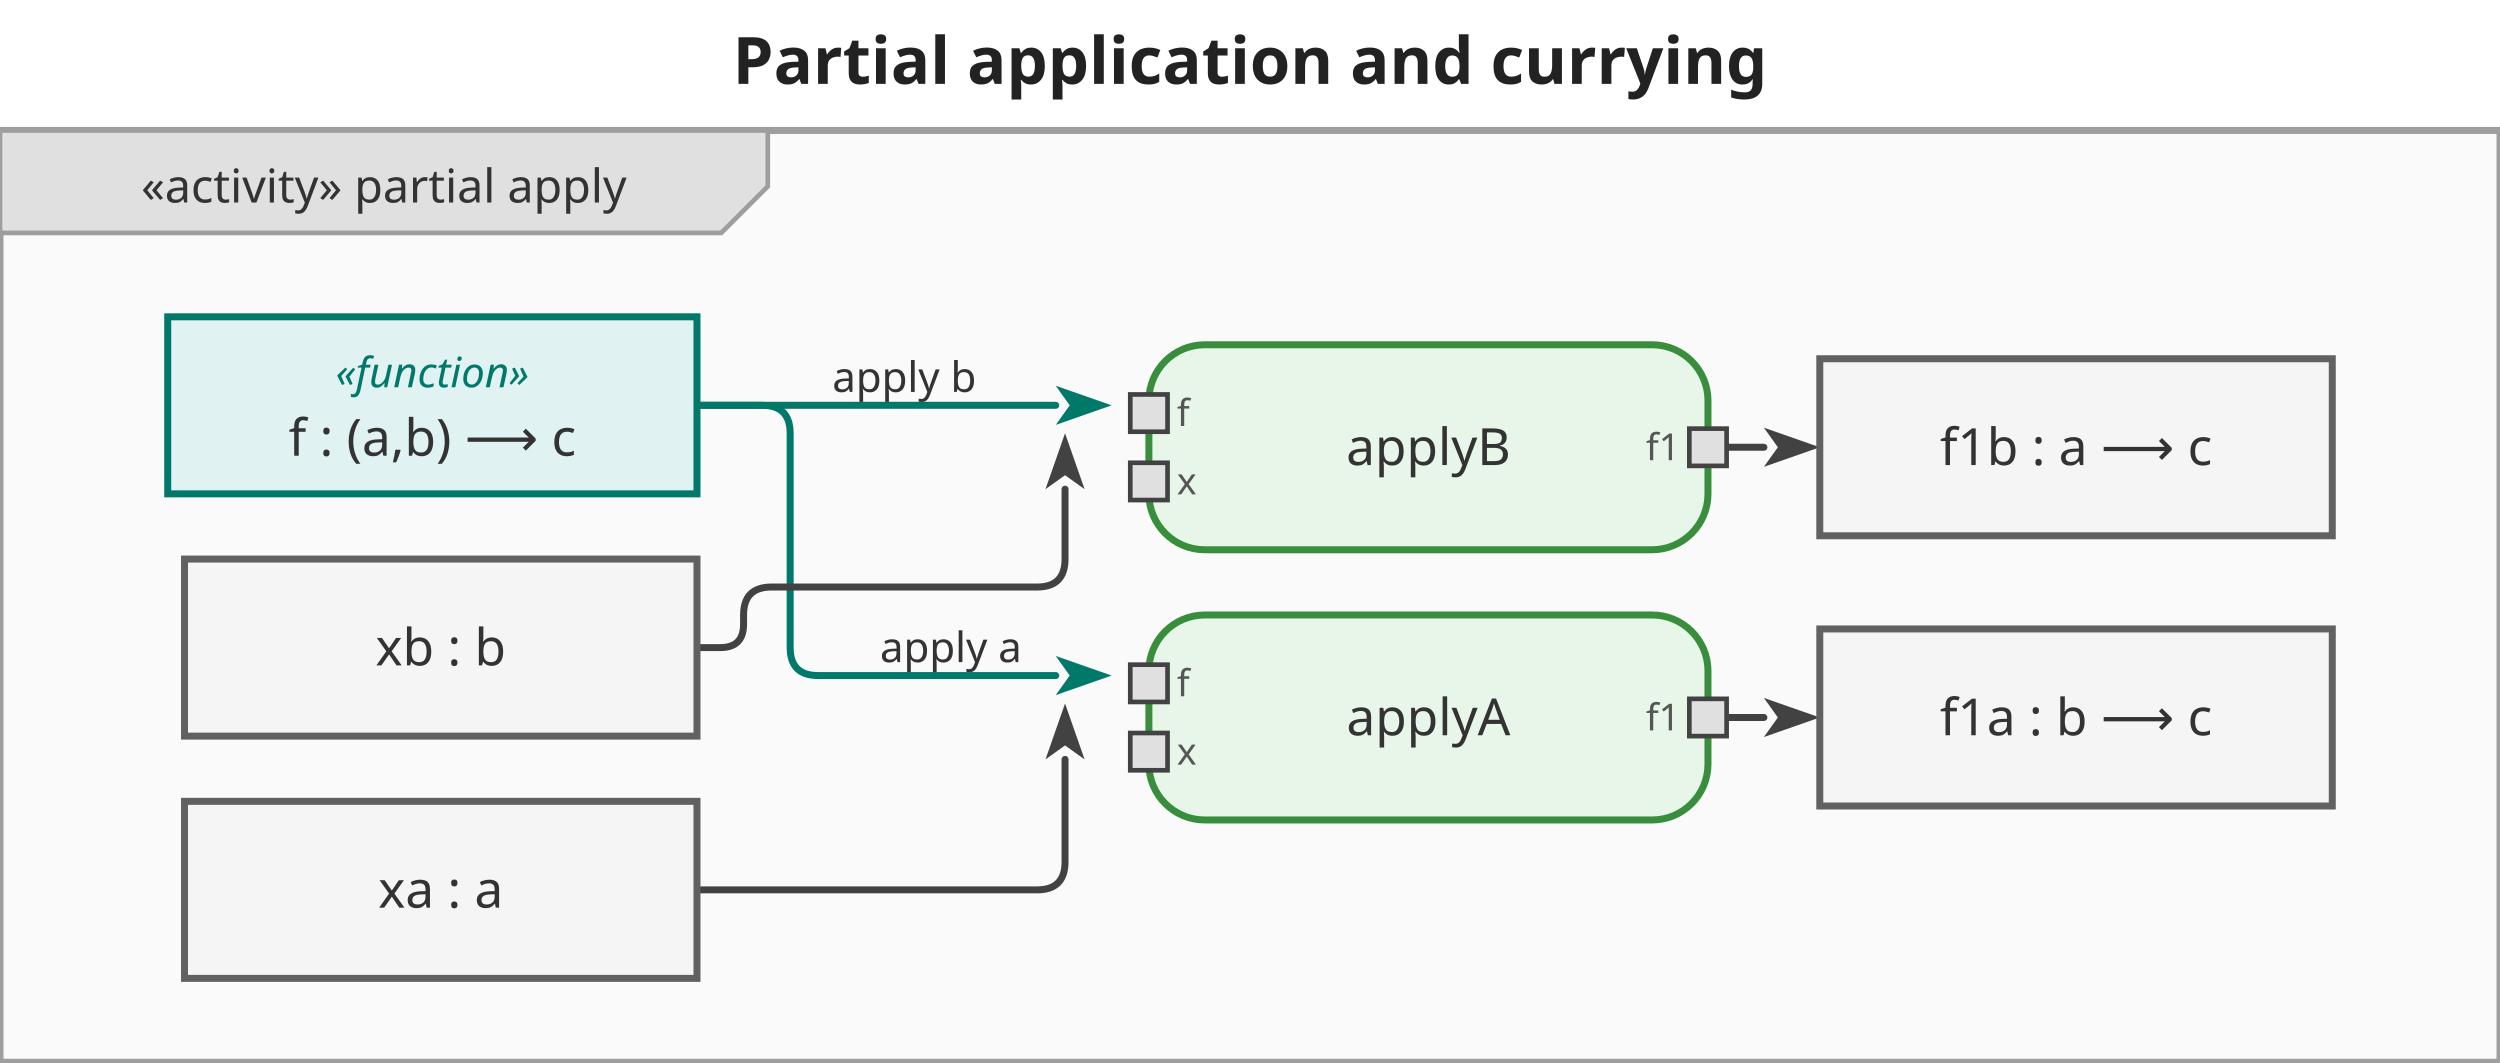
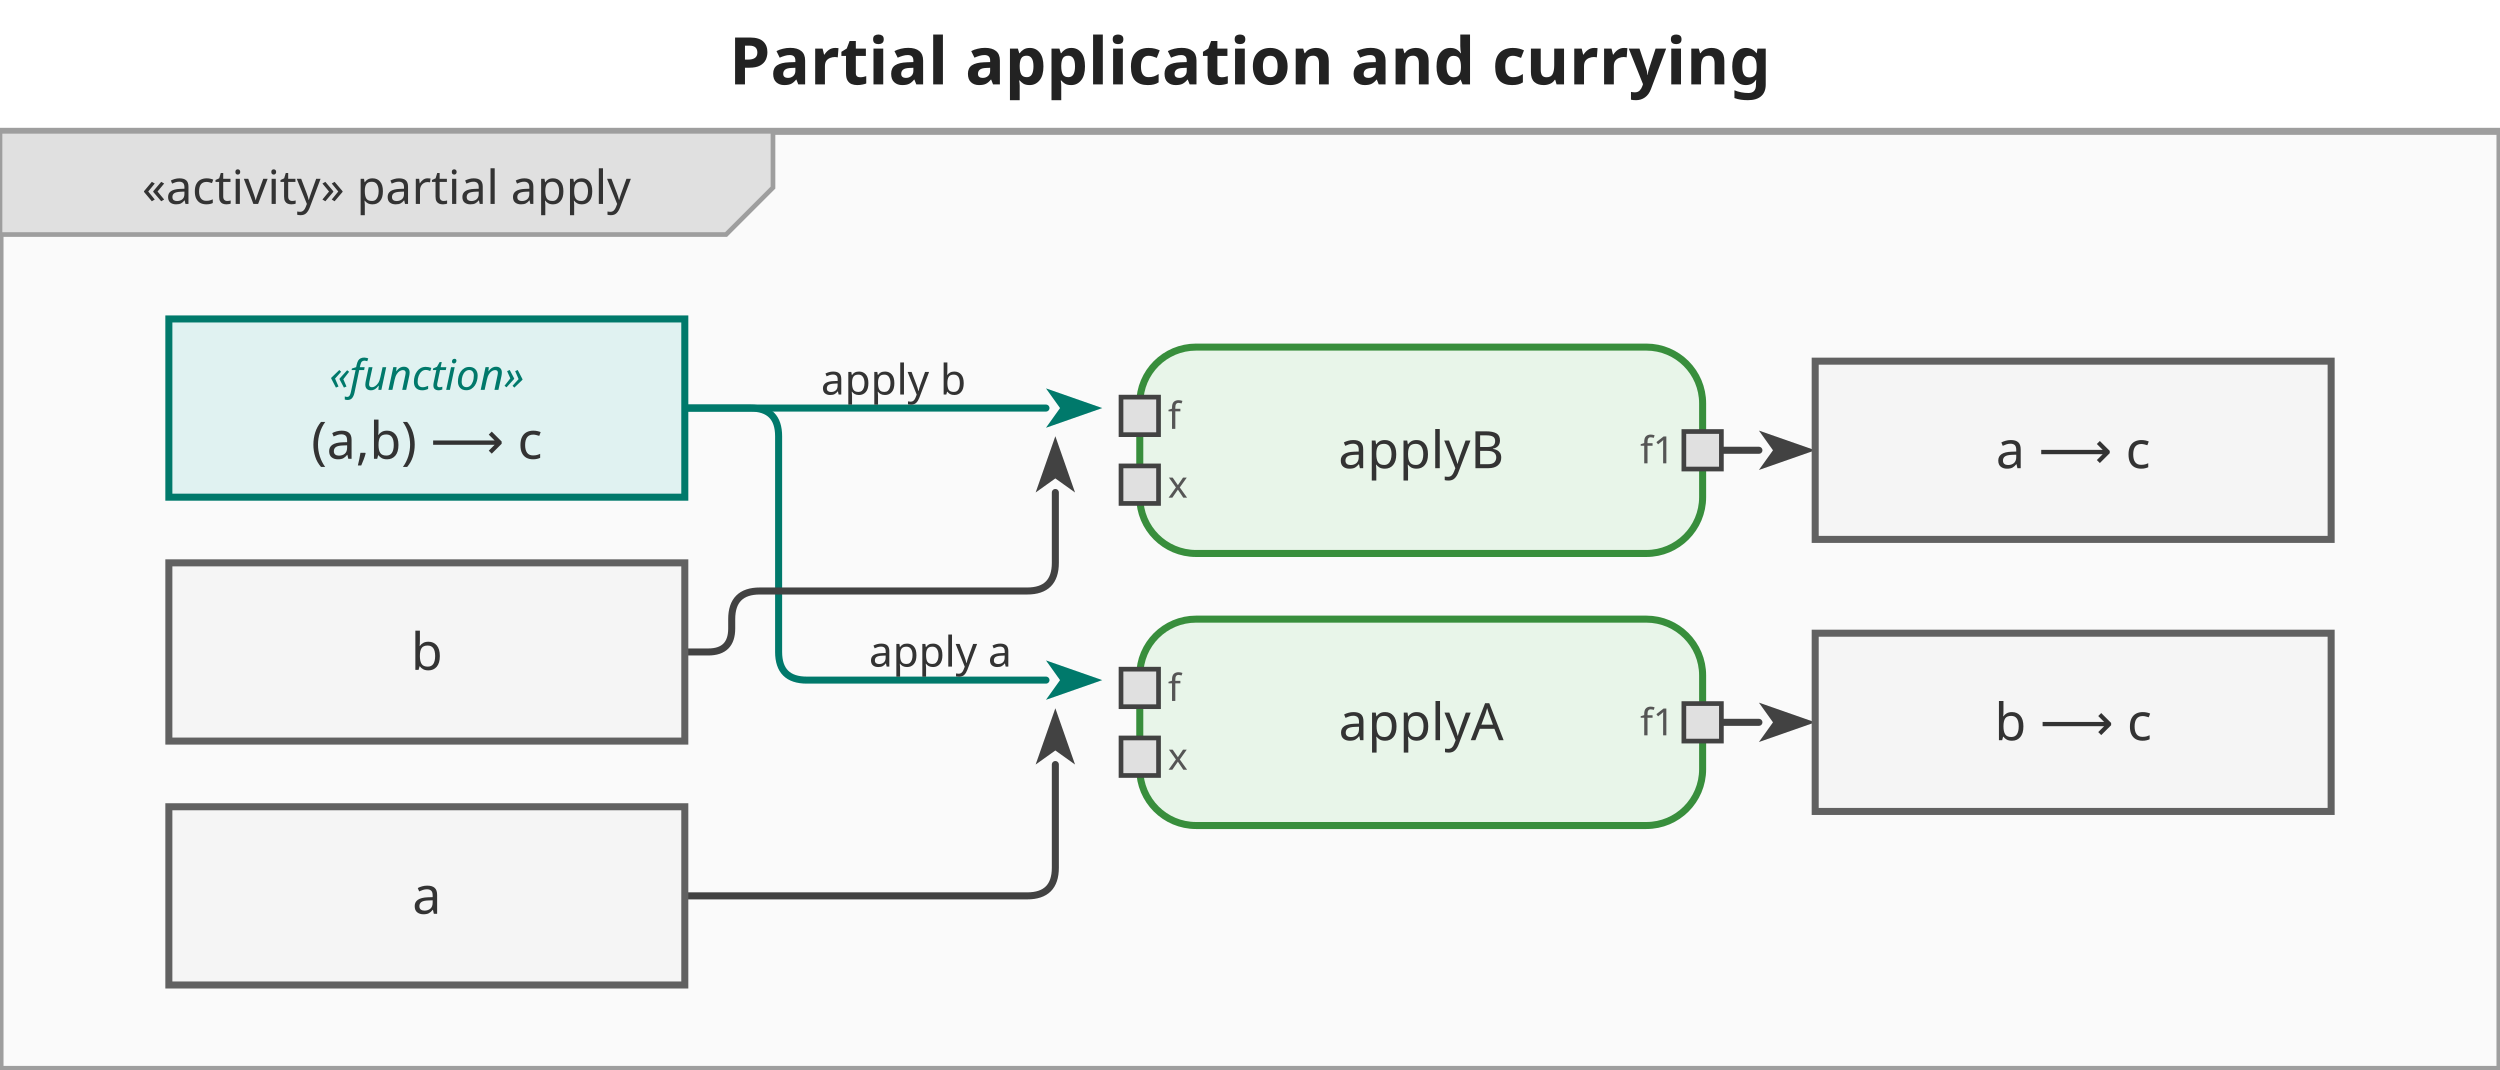
- <svg xmlns="http://www.w3.org/2000/svg" viewBox="0 0 536.6 228" width="536.6" height="228">
+ <svg xmlns="http://www.w3.org/2000/svg" viewBox="0 0 533 228" width="533" height="228">
  <defs>
    <marker id="arrowFilled" viewBox="0 0 10 10" refX="0" refY="5" markerWidth="8" markerHeight="8" orient="auto-start-reverse">
      <path d="M0,1.5 L10,5 L0,8.5 L2.5,5 Z" fill="#424242" />
    </marker>
    <marker id="arrowOpen" viewBox="0 0 10 10" refX="0" refY="5" markerWidth="8" markerHeight="8" orient="auto-start-reverse">
      <path d="M0,1.5 L10,5 L0,8.5" fill="none" stroke="#424242" stroke-width="1.25" />
    </marker>
    <marker id="arrowHof" viewBox="0 0 10 10" refX="0" refY="5" markerWidth="8" markerHeight="8" orient="auto-start-reverse">
      <path d="M0,1.5 L10,5 L0,8.5 L2.5,5 Z" fill="#00796b" />
    </marker>
  </defs>
-   <rect width="536.6" height="228" fill="white" />
-   <text x="268.3" y="18" text-anchor="middle" font-size="14" font-weight="bold" font-family="sans-serif" fill="#222">Partial application and currying</text>
+   <rect width="533" height="228" fill="white" />
+   <text x="266.5" y="18" text-anchor="middle" font-size="14" font-weight="bold" font-family="sans-serif" fill="#222">Partial application and currying</text>
  <g transform="translate(0,28) scale(1)">
-     <rect x="0" y="0" width="536.6" height="200" fill="#fafafa" stroke="#9e9e9e" stroke-width="1.5" />
+     <rect x="0" y="0" width="533" height="200" fill="#fafafa" stroke="#9e9e9e" stroke-width="1.5" />
    <g class="diagram-frame-tab tab-activity">
      <path d="M0,0 L164.8,0 L164.8,12 L154.8,22 L0,22 Z" fill="#e0e0e0" stroke="#9e9e9e" stroke-width="1" />
      <text x="82.4" y="12" text-anchor="middle" font-size="10" font-family="sans-serif" dominant-baseline="middle" fill="#333">«activity» partial apply</text>
    </g>
    <g class="edge hof-edge">
-       <path d="M149.6,59.0 L163.6,59.0 Q169.6,59.0 169.6,65.0 L169.6,111.0 Q169.6,117.0 175.6,117.0 L226.6,117.0" fill="none" stroke="#00796b" stroke-width="1.5" stroke-linejoin="round" stroke-linecap="round" marker-end="url(#arrowHof)" />
-       <text x="204.1" y="111" text-anchor="middle" dominant-baseline="middle" font-size="9" font-family="sans-serif" fill="#333">apply a</text>
+       <path d="M146.0,59.0 L160.0,59.0 Q166.0,59.0 166.0,65.0 L166.0,111.0 Q166.0,117.0 172.0,117.0 L223.0,117.0" fill="none" stroke="#00796b" stroke-width="1.5" stroke-linejoin="round" stroke-linecap="round" marker-end="url(#arrowHof)" />
+       <text x="200.5" y="111" text-anchor="middle" dominant-baseline="middle" font-size="9" font-family="sans-serif" fill="#333">apply a</text>
    </g>
    <g class="edge">
-       <path d="M149.6,163.0 L222.6,163.0 Q228.6,163.0 228.6,157.0 L228.6,135.0 L228.6,135.0" fill="none" stroke="#424242" stroke-width="1.5" stroke-linejoin="round" stroke-linecap="round" marker-end="url(#arrowFilled)" />
+       <path d="M146.0,163.0 L219.0,163.0 Q225.0,163.0 225.0,157.0 L225.0,135.0 L225.0,135.0" fill="none" stroke="#424242" stroke-width="1.5" stroke-linejoin="round" stroke-linecap="round" marker-end="url(#arrowFilled)" />
    </g>
    <g class="edge">
-       <path d="M370.6,126.0 L378.6,126.0" fill="none" stroke="#424242" stroke-width="1.5" stroke-linejoin="round" stroke-linecap="round" marker-end="url(#arrowFilled)" />
+       <path d="M367.0,126.0 L375.0,126.0" fill="none" stroke="#424242" stroke-width="1.5" stroke-linejoin="round" stroke-linecap="round" marker-end="url(#arrowFilled)" />
    </g>
    <g class="edge hof-edge">
-       <path d="M149.6,59.0 L226.6,59.0" fill="none" stroke="#00796b" stroke-width="1.5" stroke-linejoin="round" stroke-linecap="round" marker-end="url(#arrowHof)" />
-       <text x="194.1" y="53" text-anchor="middle" dominant-baseline="middle" font-size="9" font-family="sans-serif" fill="#333">apply b</text>
+       <path d="M146.0,59.0 L223.0,59.0" fill="none" stroke="#00796b" stroke-width="1.5" stroke-linejoin="round" stroke-linecap="round" marker-end="url(#arrowHof)" />
+       <text x="190.5" y="53" text-anchor="middle" dominant-baseline="middle" font-size="9" font-family="sans-serif" fill="#333">apply b</text>
    </g>
    <g class="edge">
-       <path d="M149.6,111.0 L154.6,111.0 Q159.6,111.0 159.6,106.0 L159.6,104.0 Q159.6,98.0 165.6,98.0 L222.6,98.0 Q228.6,98.0 228.6,92.0 L228.6,77.0 L228.6,77.0" fill="none" stroke="#424242" stroke-width="1.5" stroke-linejoin="round" stroke-linecap="round" marker-end="url(#arrowFilled)" />
+       <path d="M146.0,111.0 L151.0,111.0 Q156.0,111.0 156.0,106.0 L156.0,104.0 Q156.0,98.0 162.0,98.0 L219.0,98.0 Q225.0,98.0 225.0,92.0 L225.0,77.0 L225.0,77.0" fill="none" stroke="#424242" stroke-width="1.5" stroke-linejoin="round" stroke-linecap="round" marker-end="url(#arrowFilled)" />
    </g>
    <g class="edge">
-       <path d="M370.6,68.0 L378.6,68.0" fill="none" stroke="#424242" stroke-width="1.5" stroke-linejoin="round" stroke-linecap="round" marker-end="url(#arrowFilled)" />
+       <path d="M367.0,68.0 L375.0,68.0" fill="none" stroke="#424242" stroke-width="1.5" stroke-linejoin="round" stroke-linecap="round" marker-end="url(#arrowFilled)" />
    </g>
    <g class="action-node">
-       <rect x="246.6" y="104" width="120" height="44" rx="12" fill="#e8f5e9" stroke="#388e3c" stroke-width="1.5" />
-       <text class="action-label" x="306.6" y="126" text-anchor="middle" font-size="11" font-family="sans-serif" dominant-baseline="middle" fill="#333">applyA</text>
+       <rect x="243" y="104" width="120" height="44" rx="12" fill="#e8f5e9" stroke="#388e3c" stroke-width="1.5" />
+       <text class="action-label" x="303" y="126" text-anchor="middle" font-size="11" font-family="sans-serif" dominant-baseline="middle" fill="#333">applyA</text>
      <g class="pin pin-in">
-         <rect x="242.6" y="114.667" width="8" height="8" fill="#e0e0e0" stroke="#424242" stroke-width="1" />
-         <text x="252.6" y="118.667" text-anchor="start" dominant-baseline="middle" font-size="8" font-family="sans-serif" fill="#555">f</text>
+         <rect x="239" y="114.667" width="8" height="8" fill="#e0e0e0" stroke="#424242" stroke-width="1" />
+         <text x="249" y="118.667" text-anchor="start" dominant-baseline="middle" font-size="8" font-family="sans-serif" fill="#555">f</text>
      </g>
      <g class="pin pin-in">
-         <rect x="242.6" y="129.333" width="8" height="8" fill="#e0e0e0" stroke="#424242" stroke-width="1" />
-         <text x="252.6" y="133.333" text-anchor="start" dominant-baseline="middle" font-size="8" font-family="sans-serif" fill="#555">x</text>
+         <rect x="239" y="129.333" width="8" height="8" fill="#e0e0e0" stroke="#424242" stroke-width="1" />
+         <text x="249" y="133.333" text-anchor="start" dominant-baseline="middle" font-size="8" font-family="sans-serif" fill="#555">x</text>
      </g>
      <g class="pin pin-out">
-         <rect x="362.6" y="122" width="8" height="8" fill="#e0e0e0" stroke="#424242" stroke-width="1" />
-         <text x="360.6" y="126" text-anchor="end" dominant-baseline="middle" font-size="8" font-family="sans-serif" fill="#555">f1</text>
+         <rect x="359" y="122" width="8" height="8" fill="#e0e0e0" stroke="#424242" stroke-width="1" />
+         <text x="357" y="126" text-anchor="end" dominant-baseline="middle" font-size="8" font-family="sans-serif" fill="#555">f1</text>
      </g>
    </g>
    <g class="action-node">
-       <rect x="246.6" y="46" width="120" height="44" rx="12" fill="#e8f5e9" stroke="#388e3c" stroke-width="1.5" />
-       <text class="action-label" x="306.6" y="68" text-anchor="middle" font-size="11" font-family="sans-serif" dominant-baseline="middle" fill="#333">applyB</text>
+       <rect x="243" y="46" width="120" height="44" rx="12" fill="#e8f5e9" stroke="#388e3c" stroke-width="1.5" />
+       <text class="action-label" x="303" y="68" text-anchor="middle" font-size="11" font-family="sans-serif" dominant-baseline="middle" fill="#333">applyB</text>
      <g class="pin pin-in">
-         <rect x="242.6" y="56.667" width="8" height="8" fill="#e0e0e0" stroke="#424242" stroke-width="1" />
-         <text x="252.6" y="60.667" text-anchor="start" dominant-baseline="middle" font-size="8" font-family="sans-serif" fill="#555">f</text>
+         <rect x="239" y="56.667" width="8" height="8" fill="#e0e0e0" stroke="#424242" stroke-width="1" />
+         <text x="249" y="60.667" text-anchor="start" dominant-baseline="middle" font-size="8" font-family="sans-serif" fill="#555">f</text>
      </g>
      <g class="pin pin-in">
-         <rect x="242.6" y="71.333" width="8" height="8" fill="#e0e0e0" stroke="#424242" stroke-width="1" />
-         <text x="252.6" y="75.333" text-anchor="start" dominant-baseline="middle" font-size="8" font-family="sans-serif" fill="#555">x</text>
+         <rect x="239" y="71.333" width="8" height="8" fill="#e0e0e0" stroke="#424242" stroke-width="1" />
+         <text x="249" y="75.333" text-anchor="start" dominant-baseline="middle" font-size="8" font-family="sans-serif" fill="#555">x</text>
      </g>
      <g class="pin pin-out">
-         <rect x="362.6" y="64" width="8" height="8" fill="#e0e0e0" stroke="#424242" stroke-width="1" />
-         <text x="360.6" y="68" text-anchor="end" dominant-baseline="middle" font-size="8" font-family="sans-serif" fill="#555">f1</text>
+         <rect x="359" y="64" width="8" height="8" fill="#e0e0e0" stroke="#424242" stroke-width="1" />
+         <text x="357" y="68" text-anchor="end" dominant-baseline="middle" font-size="8" font-family="sans-serif" fill="#555">f1</text>
      </g>
    </g>
    <g class="object-node hof">
-       <rect x="36" y="40" width="113.6" height="38" fill="#e0f2f1" stroke="#00796b" stroke-width="1.5" />
-       <text x="92.8" y="52" text-anchor="middle" font-size="9" font-style="italic" font-family="sans-serif" dominant-baseline="middle" fill="#00796b">«function»</text>
-       <text x="92.8" y="66" text-anchor="middle" font-size="11" font-family="sans-serif" dominant-baseline="middle" fill="#333">f : (a,b) ⟶ c</text>
+       <rect x="36" y="40" width="110" height="38" fill="#e0f2f1" stroke="#00796b" stroke-width="1.5" />
+       <text x="91" y="52" text-anchor="middle" font-size="9" font-style="italic" font-family="sans-serif" dominant-baseline="middle" fill="#00796b">«function»</text>
+       <text x="91" y="66" text-anchor="middle" font-size="11" font-family="sans-serif" dominant-baseline="middle" fill="#333">(a,b) ⟶ c</text>
    </g>
    <g class="object-node">
-       <rect x="39.6" y="144" width="110" height="38" fill="#f5f5f5" stroke="#616161" stroke-width="1.5" />
-       <text x="94.6" y="163" text-anchor="middle" font-size="11" font-family="sans-serif" dominant-baseline="middle" fill="#333">xa : a</text>
+       <rect x="36" y="144" width="110" height="38" fill="#f5f5f5" stroke="#616161" stroke-width="1.5" />
+       <text x="91" y="163" text-anchor="middle" font-size="11" font-family="sans-serif" dominant-baseline="middle" fill="#333">a</text>
    </g>
    <g class="object-node">
-       <rect x="39.6" y="92" width="110" height="38" fill="#f5f5f5" stroke="#616161" stroke-width="1.5" />
-       <text x="94.6" y="111" text-anchor="middle" font-size="11" font-family="sans-serif" dominant-baseline="middle" fill="#333">xb : b</text>
+       <rect x="36" y="92" width="110" height="38" fill="#f5f5f5" stroke="#616161" stroke-width="1.5" />
+       <text x="91" y="111" text-anchor="middle" font-size="11" font-family="sans-serif" dominant-baseline="middle" fill="#333">b</text>
    </g>
    <g class="object-node">
-       <rect x="390.6" y="107" width="110" height="38" fill="#f5f5f5" stroke="#616161" stroke-width="1.5" />
-       <text x="445.6" y="126" text-anchor="middle" font-size="11" font-family="sans-serif" dominant-baseline="middle" fill="#333">f1a : b ⟶ c</text>
+       <rect x="387" y="107" width="110" height="38" fill="#f5f5f5" stroke="#616161" stroke-width="1.5" />
+       <text x="442" y="126" text-anchor="middle" font-size="11" font-family="sans-serif" dominant-baseline="middle" fill="#333">b ⟶ c</text>
    </g>
    <g class="object-node">
-       <rect x="390.6" y="49" width="110" height="38" fill="#f5f5f5" stroke="#616161" stroke-width="1.5" />
-       <text x="445.6" y="68" text-anchor="middle" font-size="11" font-family="sans-serif" dominant-baseline="middle" fill="#333">f1b : a ⟶ c</text>
+       <rect x="387" y="49" width="110" height="38" fill="#f5f5f5" stroke="#616161" stroke-width="1.5" />
+       <text x="442" y="68" text-anchor="middle" font-size="11" font-family="sans-serif" dominant-baseline="middle" fill="#333">a ⟶ c</text>
    </g>
  </g>
</svg>
